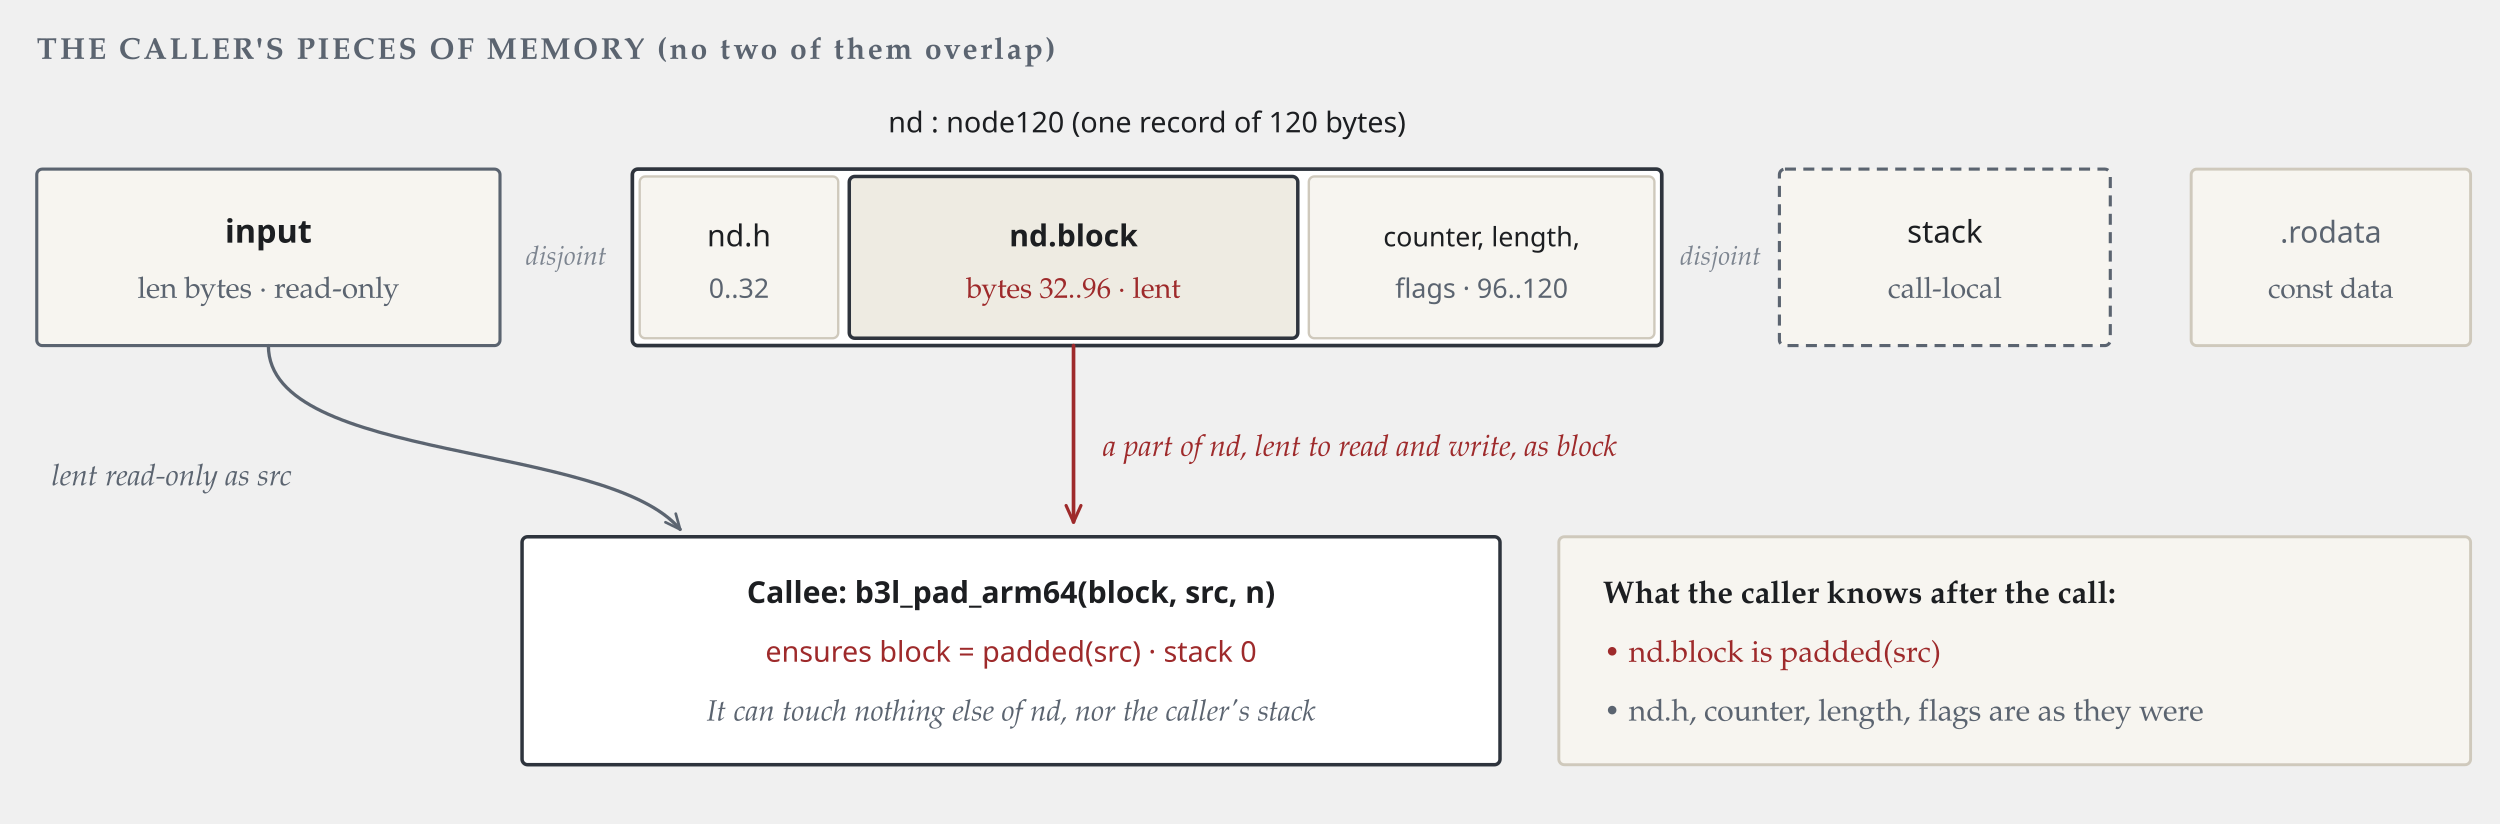
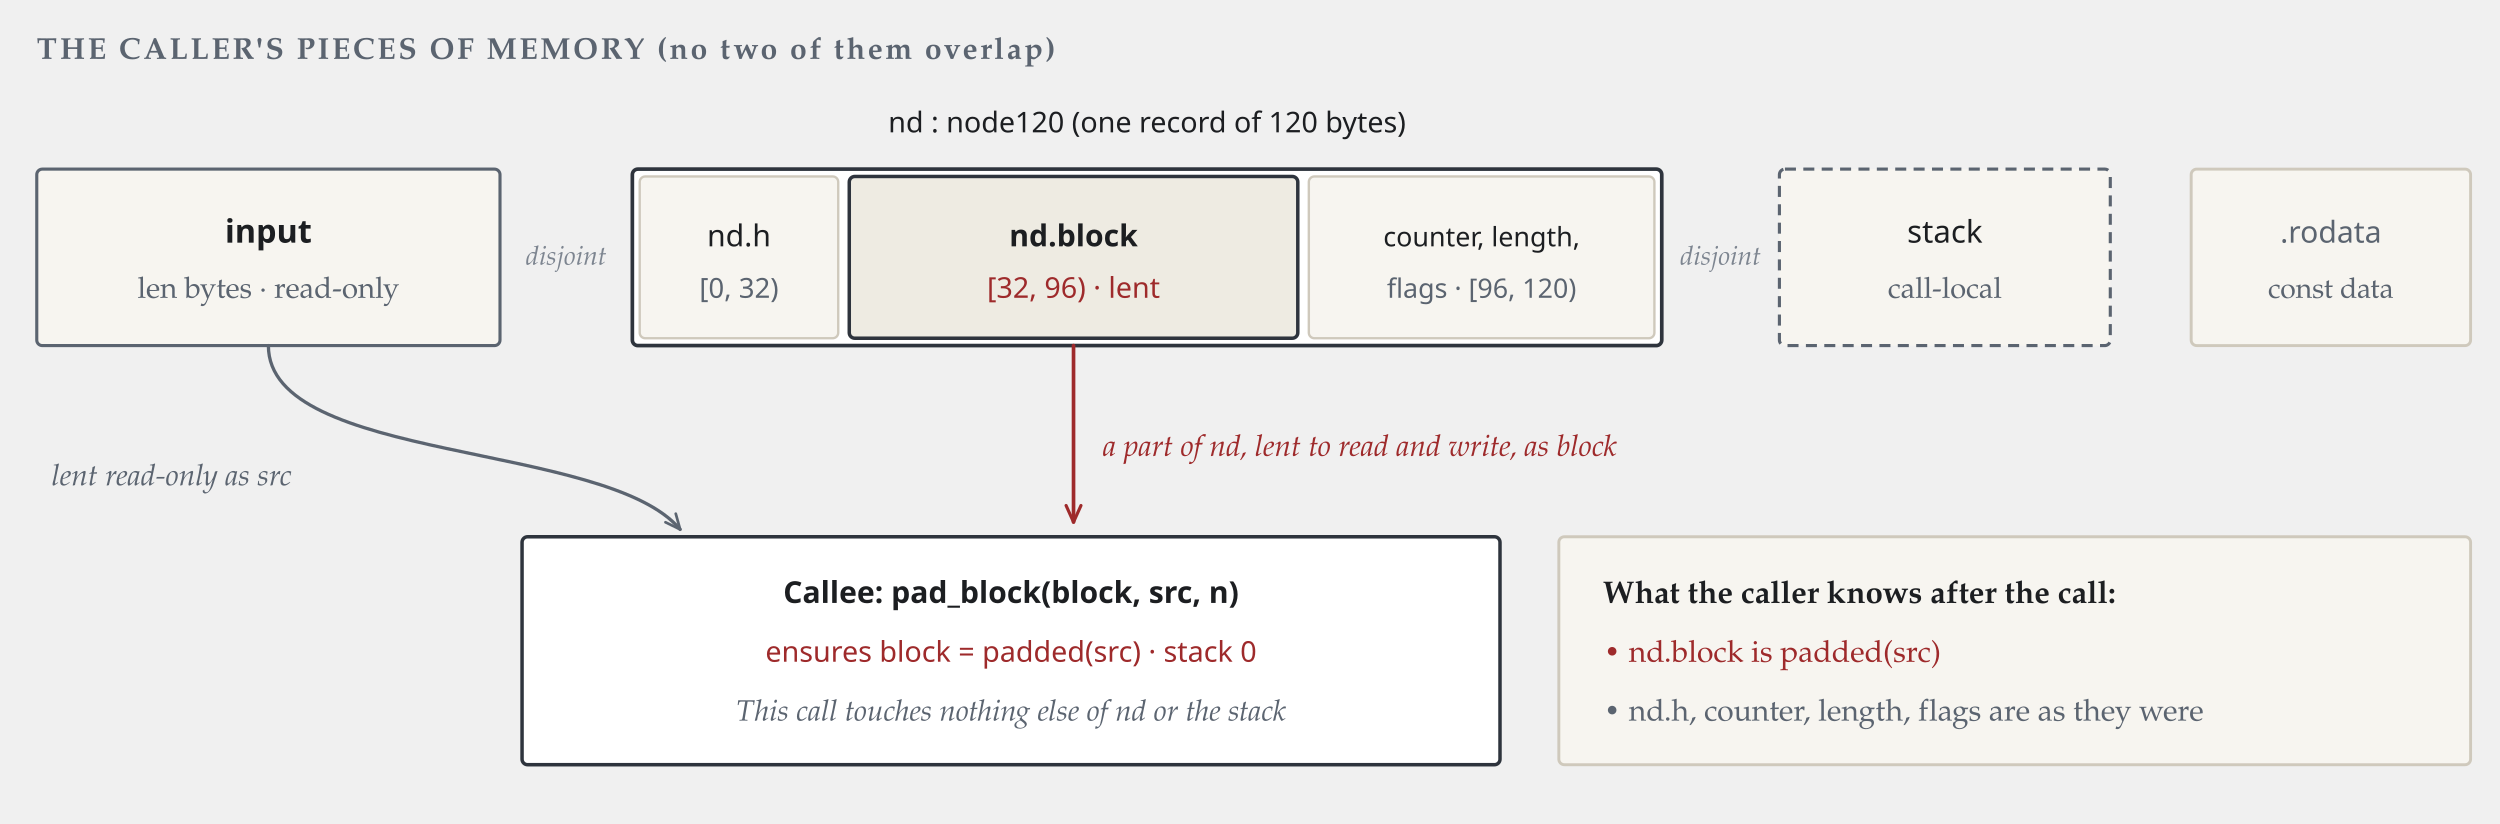
<svg xmlns="http://www.w3.org/2000/svg" viewBox="0 0 680 224" width="680" height="224">
  <defs>
    <marker id="arr-ink" viewBox="0 0 8 8" refX="7" refY="4" markerWidth="6" markerHeight="6" orient="auto">
      <path d="M1,1.3 L7,4 L1,6.7" fill="none" stroke="#1C1E21" stroke-width="1.1" stroke-linecap="round" stroke-linejoin="round" />
    </marker>
    <marker id="arr-slate" viewBox="0 0 8 8" refX="7" refY="4" markerWidth="6" markerHeight="6" orient="auto">
      <path d="M1,1.3 L7,4 L1,6.7" fill="none" stroke="#5B6470" stroke-width="1.1" stroke-linecap="round" stroke-linejoin="round" />
    </marker>
    <marker id="arr-accent" viewBox="0 0 8 8" refX="7" refY="4" markerWidth="6" markerHeight="6" orient="auto">
      <path d="M1,1.3 L7,4 L1,6.7" fill="none" stroke="#9E2A2B" stroke-width="1.15" stroke-linecap="round" stroke-linejoin="round" />
    </marker>
  </defs>
  <text x="10" y="16" text-anchor="start" font-family="Palatino" font-size="8.2" font-weight="bold" font-style="normal" fill="#5B6470" letter-spacing="0.7">THE CALLER'S PIECES OF MEMORY  (no two of them overlap)</text>
  <rect x="10" y="46" width="126" height="48" rx="1.5" fill="#F7F5F0" stroke="#5B6470" stroke-width="0.85" />
  <text x="73" y="66" text-anchor="middle" font-family="Menlo" font-size="8.8" font-weight="bold" font-style="normal" fill="#1C1E21">input</text>
  <text x="73" y="81" text-anchor="middle" font-family="Palatino" font-size="8.0" font-weight="normal" font-style="normal" fill="#5B6470">len bytes · read-only</text>
  <text x="154" y="72" text-anchor="middle" font-family="Palatino" font-size="7.2" font-weight="normal" font-style="italic" fill="#7D8590">disjoint</text>
  <text x="312" y="36" text-anchor="middle" font-family="Menlo" font-size="7.8" font-weight="normal" font-style="normal" fill="#1C1E21">nd : node120  (one record of 120 bytes)</text>
  <rect x="172" y="46" width="280" height="48" rx="1.5" fill="#FFFFFF" stroke="#2E343D" stroke-width="1.0" />
  <rect x="174" y="48" width="54" height="44" rx="1.5" fill="#F7F5F0" stroke="#CFC9BC" stroke-width="0.65" />
  <text x="201" y="67" text-anchor="middle" font-family="Menlo" font-size="8.2" font-weight="normal" font-style="normal" fill="#1C1E21">nd.h</text>
-   <text x="201" y="81" text-anchor="middle" font-family="Menlo" font-size="7.3" font-weight="normal" font-style="normal" fill="#5B6470">0..32</text>
+   <text x="201" y="81" text-anchor="middle" font-family="Menlo" font-size="7.5" font-weight="normal" font-style="normal" fill="#5B6470">[0, 32)</text>
  <rect x="231" y="48" width="122" height="44" rx="1.5" fill="#EEEBE2" stroke="#2E343D" stroke-width="0.95" />
  <text x="292" y="67" text-anchor="middle" font-family="Menlo" font-size="8.2" font-weight="bold" font-style="normal" fill="#1C1E21">nd.block</text>
-   <text x="292" y="81" text-anchor="middle" font-family="Palatino" font-size="7.8" font-weight="normal" font-style="normal" fill="#9E2A2B">bytes 32..96 · lent</text>
+   <text x="292" y="81" text-anchor="middle" font-family="Menlo" font-size="7.8" font-weight="normal" font-style="normal" fill="#9E2A2B">[32, 96) · lent</text>
  <rect x="356" y="48" width="94" height="44" rx="1.5" fill="#F7F5F0" stroke="#CFC9BC" stroke-width="0.65" />
  <text x="403" y="67" text-anchor="middle" font-family="Menlo" font-size="7.3" font-weight="normal" font-style="normal" fill="#1C1E21">counter, length,</text>
-   <text x="403" y="81" text-anchor="middle" font-family="Menlo" font-size="7.3" font-weight="normal" font-style="normal" fill="#5B6470">flags · 96..120</text>
+   <text x="403" y="81" text-anchor="middle" font-family="Menlo" font-size="7.3" font-weight="normal" font-style="normal" fill="#5B6470">flags · [96, 120)</text>
  <text x="468" y="72" text-anchor="middle" font-family="Palatino" font-size="7.2" font-weight="normal" font-style="italic" fill="#7D8590">disjoint</text>
  <rect x="484" y="46" width="90" height="48" rx="1.5" fill="#F7F5F0" stroke="#5B6470" stroke-width="0.85" stroke-dasharray="3,2" />
  <text x="529" y="66" text-anchor="middle" font-family="Menlo" font-size="8.5" font-weight="normal" font-style="normal" fill="#1C1E21">stack</text>
  <text x="529" y="81" text-anchor="middle" font-family="Palatino" font-size="7.9" font-weight="normal" font-style="normal" fill="#5B6470">call-local</text>
  <rect x="596" y="46" width="76" height="48" rx="1.5" fill="#F7F5F0" stroke="#CFC9BC" stroke-width="0.8" />
  <text x="634" y="66" text-anchor="middle" font-family="Menlo" font-size="8.2" font-weight="normal" font-style="normal" fill="#5B6470">.rodata</text>
  <text x="634" y="81" text-anchor="middle" font-family="Palatino" font-size="7.7" font-weight="normal" font-style="normal" fill="#5B6470">const data</text>
  <path d="M 73 94 C 73 126, 165 120, 185 144" fill="none" stroke="#5B6470" stroke-width="0.9" stroke-linecap="round" stroke-linejoin="round" marker-end="url(#arr-slate)" />
  <text x="14" y="132" text-anchor="start" font-family="Palatino" font-size="8.1" font-weight="normal" font-style="italic" fill="#5B6470">lent read-only as src</text>
  <path d="M 292 94 L 292 142" fill="none" stroke="#9E2A2B" stroke-width="1.0" stroke-linecap="round" stroke-linejoin="round" marker-end="url(#arr-accent)" />
  <text x="300" y="124" text-anchor="start" font-family="Palatino" font-size="8.1" font-weight="normal" font-style="italic" fill="#9E2A2B">a part of nd, lent to read and write, as block</text>
  <rect x="142" y="146" width="266" height="62" rx="1.5" fill="#FFFFFF" stroke="#2E343D" stroke-width="0.95" />
-   <text x="275" y="164" text-anchor="middle" font-family="Menlo" font-size="8.2" font-weight="bold" font-style="normal" fill="#1C1E21">Callee:  b3l_pad_arm64(block, src, n)</text>
+   <text x="275" y="164" text-anchor="middle" font-family="Menlo" font-size="8.2" font-weight="bold" font-style="normal" fill="#1C1E21">Callee:  pad_block(block, src, n)</text>
  <text x="275" y="180" text-anchor="middle" font-family="Menlo" font-size="7.8" font-weight="normal" font-style="normal" fill="#9E2A2B">ensures block = padded(src)  ·  stack 0</text>
-   <text x="275" y="196" text-anchor="middle" font-family="Palatino" font-size="8.0" font-weight="normal" font-style="italic" fill="#5B6470">It can touch nothing else of nd, nor the caller's stack</text>
+   <text x="275" y="196" text-anchor="middle" font-family="Palatino" font-size="8.0" font-weight="normal" font-style="italic" fill="#5B6470">This call touches nothing else of nd or the stack</text>
  <rect x="424" y="146" width="248" height="62" rx="1.5" fill="#F7F5F0" stroke="#CFC9BC" stroke-width="0.8" />
  <text x="436" y="164" text-anchor="start" font-family="Palatino" font-size="8.5" font-weight="bold" font-style="normal" fill="#1C1E21">What the caller knows after the call:</text>
  <text x="436" y="180" text-anchor="start" font-family="Palatino" font-size="8.2" font-weight="normal" font-style="normal" fill="#9E2A2B">• nd.block is padded(src)</text>
  <text x="436" y="196" text-anchor="start" font-family="Palatino" font-size="8.2" font-weight="normal" font-style="normal" fill="#5B6470">• nd.h, counter, length, flags are as they were</text>
</svg>
